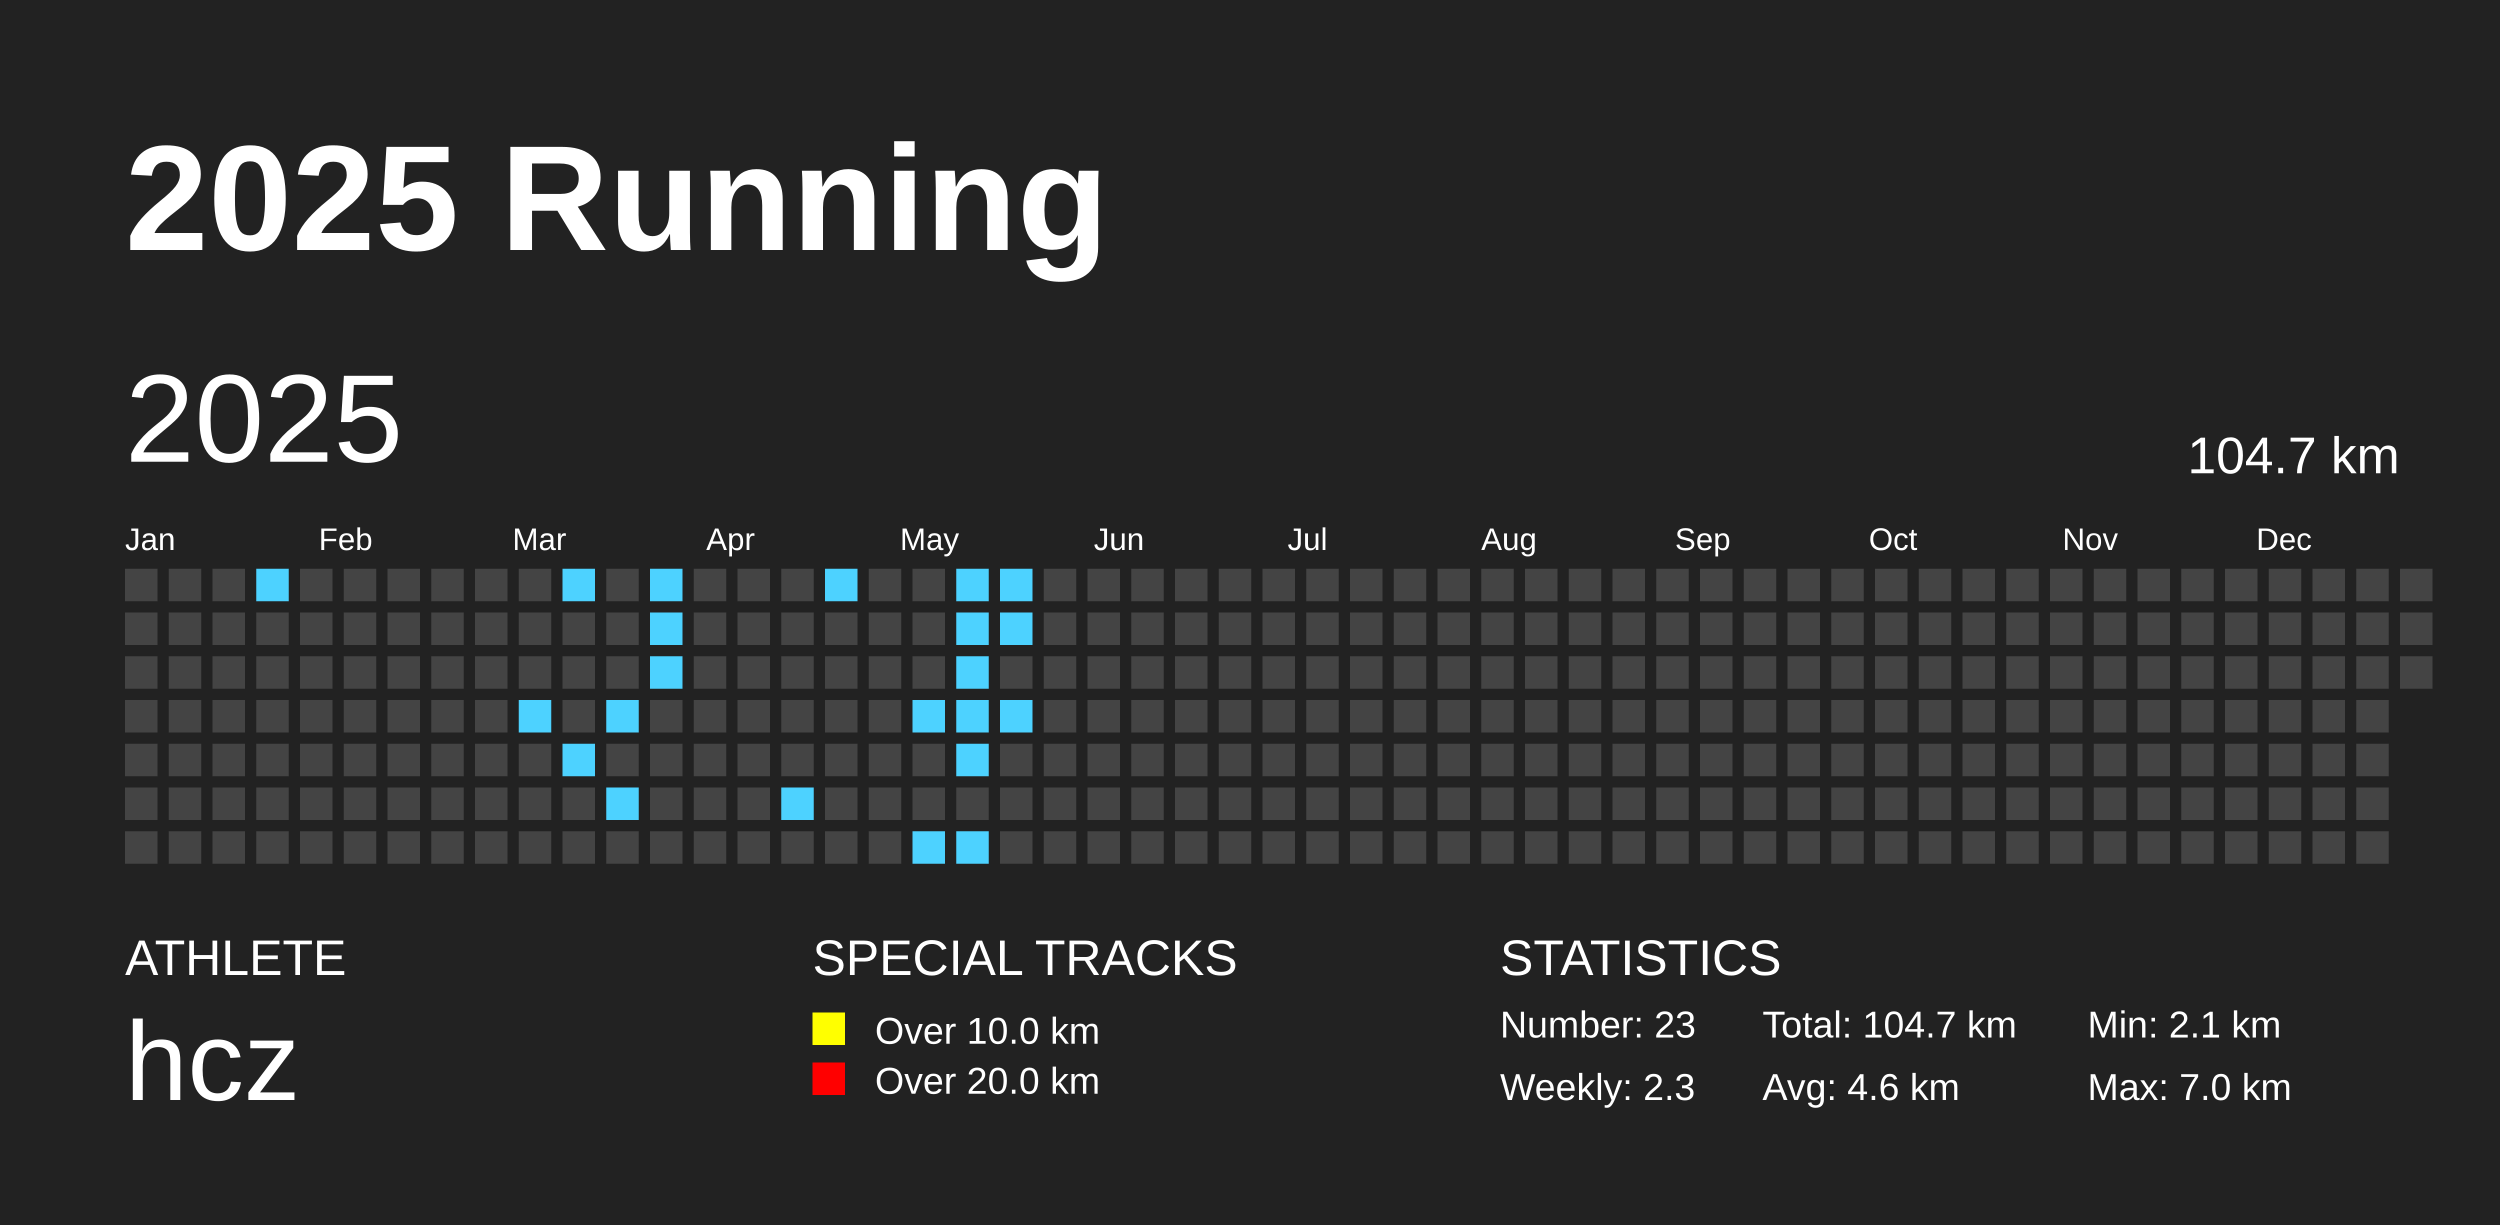
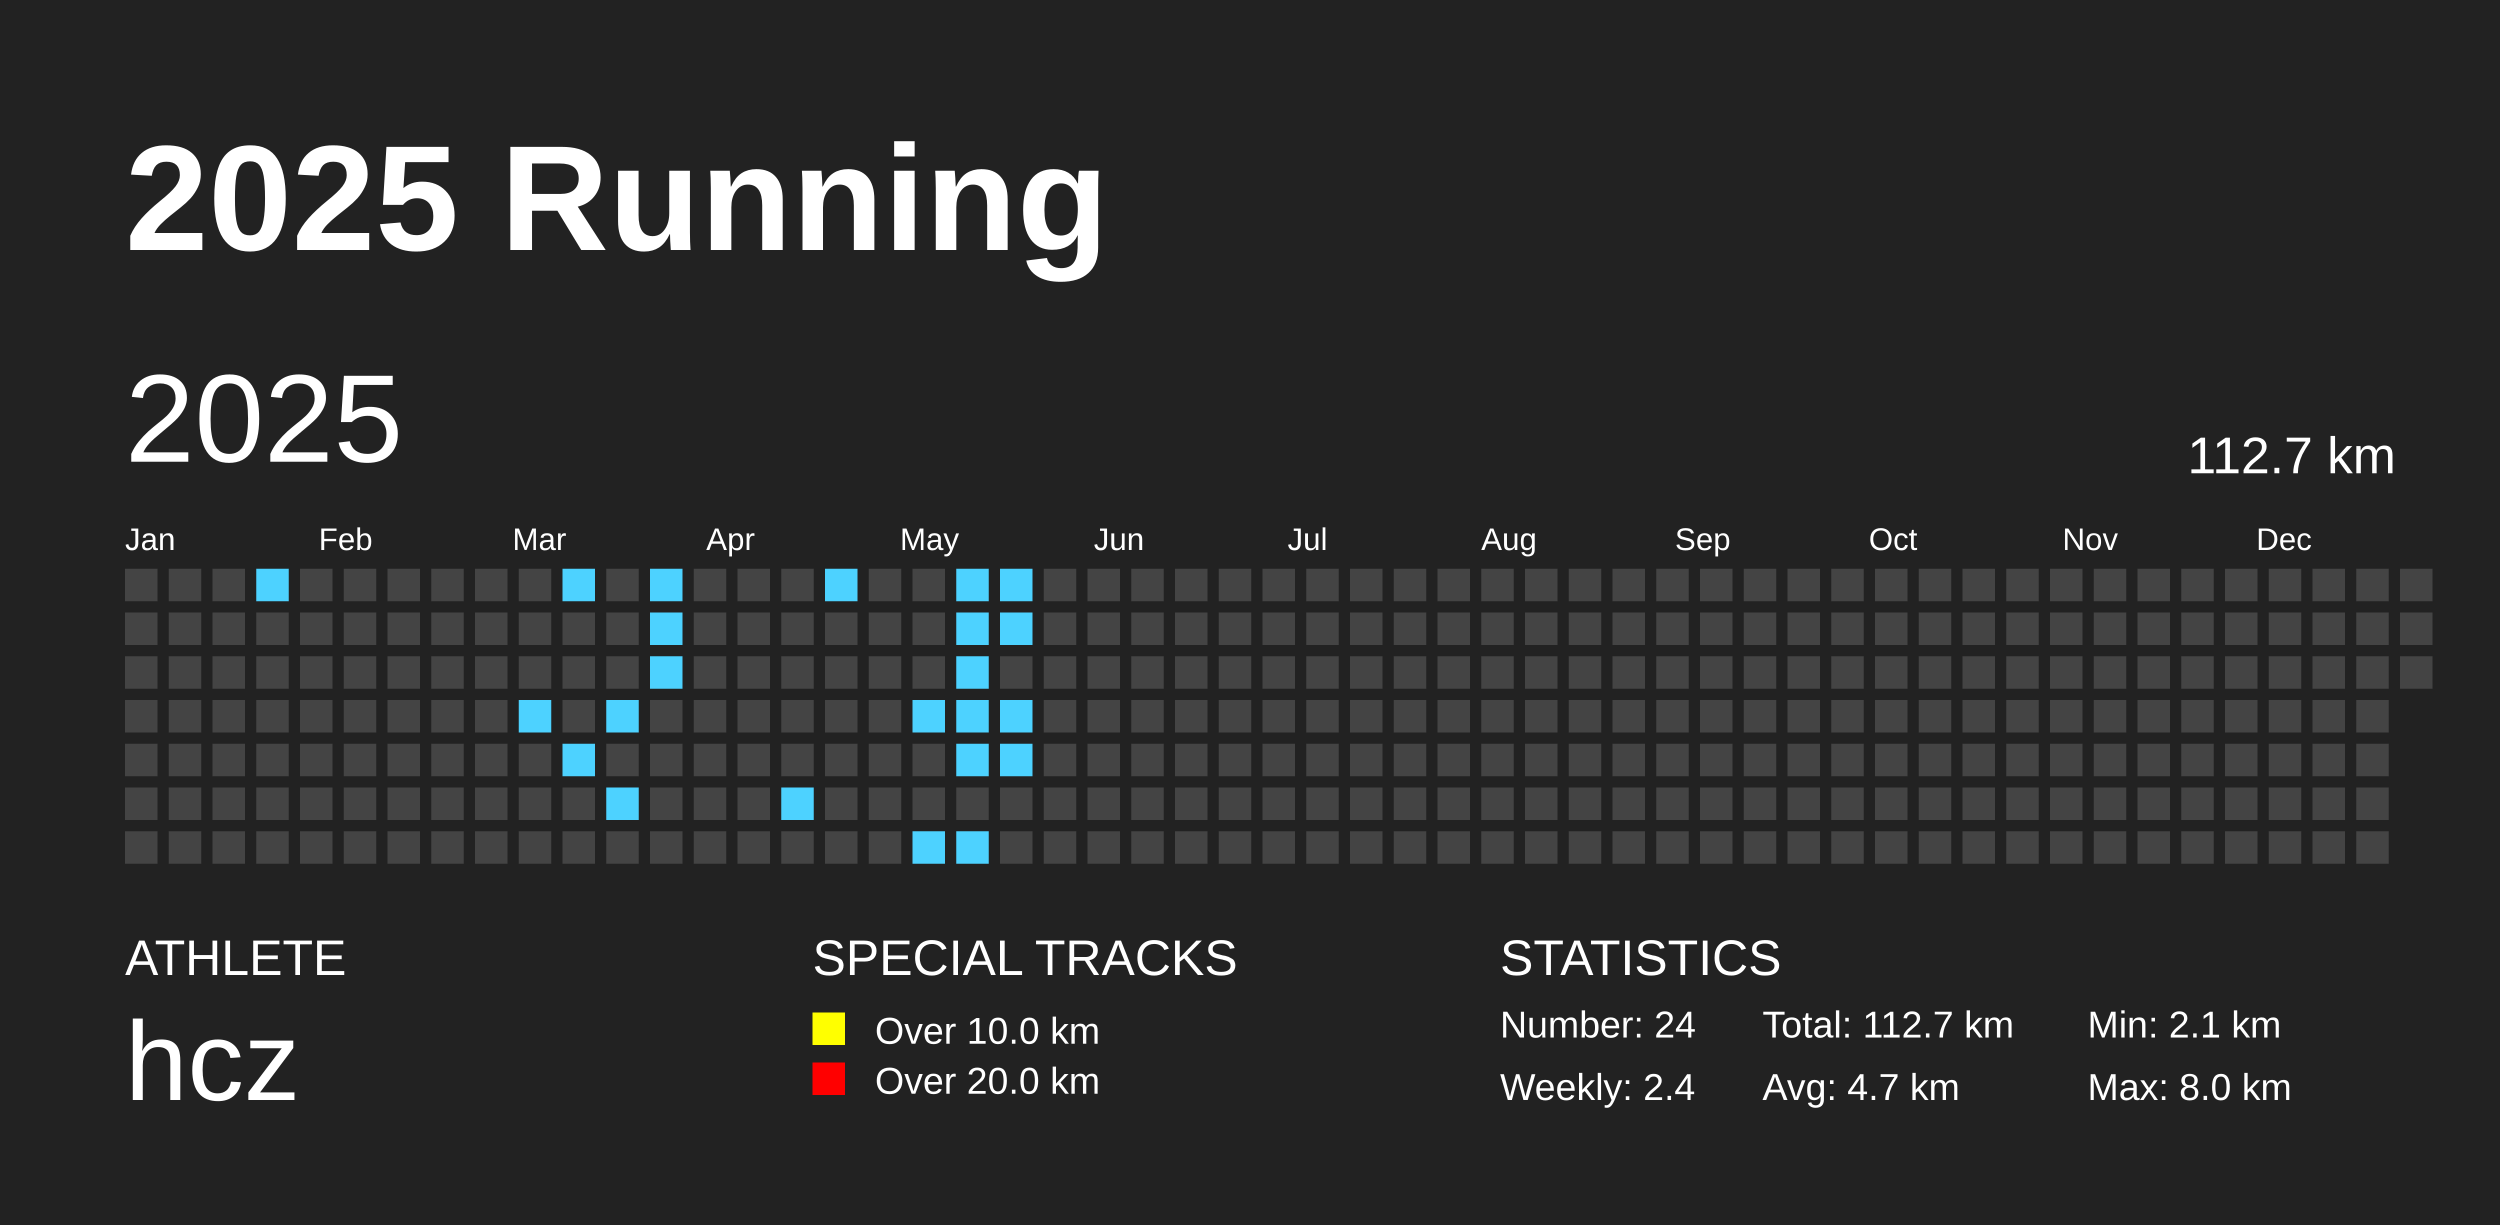
<svg xmlns="http://www.w3.org/2000/svg" baseProfile="full" height="98mm" version="1.1" viewBox="0,0,200,98" width="200mm">
  <defs />
  <rect fill="#222222" height="98" width="200" x="0" y="0" />
  <text fill="#FFFFFF" style="font-size:12px; font-family:Arial; font-weight:bold;" x="10" y="20">2025 Running</text>
  <text fill="#FFFFFF" style="font-size:4px; font-family:Arial" x="10" y="78">ATHLETE</text>
  <text fill="#FFFFFF" style="font-size:9px; font-family:Arial" x="10" y="88">hcz</text>
  <text fill="#FFFFFF" style="font-size:4px; font-family:Arial" x="65" y="78">SPECIAL TRACKS</text>
  <rect fill="yellow" height="2.6" width="2.6" x="65" y="81" />
  <text fill="#FFFFFF" style="font-size:3px; font-family:Arial" x="70" y="83.5">Over 10.0 km</text>
  <rect fill="red" height="2.6" width="2.6" x="65" y="85" />
  <text fill="#FFFFFF" style="font-size:3px; font-family:Arial" x="70" y="87.5">Over 20.0 km</text>
  <text fill="#FFFFFF" style="font-size:4px; font-family:Arial" x="120" y="78">STATISTICS</text>
-   <text fill="#FFFFFF" style="font-size:3px; font-family:Arial" x="120" y="83">Number: 23</text>
-   <text fill="#FFFFFF" style="font-size:3px; font-family:Arial" x="120" y="88">Weekly: 2.3</text>
-   <text fill="#FFFFFF" style="font-size:3px; font-family:Arial" x="141" y="83">Total: 104.7 km</text>
-   <text fill="#FFFFFF" style="font-size:3px; font-family:Arial" x="141" y="88">Avg: 4.6 km</text>
+   <text fill="#FFFFFF" style="font-size:3px; font-family:Arial" x="120" y="83">Number: 24</text>
+   <text fill="#FFFFFF" style="font-size:3px; font-family:Arial" x="120" y="88">Weekly: 2.4</text>
+   <text fill="#FFFFFF" style="font-size:3px; font-family:Arial" x="141" y="83">Total: 112.7 km</text>
+   <text fill="#FFFFFF" style="font-size:3px; font-family:Arial" x="141" y="88">Avg: 4.7 km</text>
  <text fill="#FFFFFF" style="font-size:3px; font-family:Arial" x="167" y="83">Min: 2.1 km</text>
-   <text fill="#FFFFFF" style="font-size:3px; font-family:Arial" x="167" y="88">Max: 7.0 km</text>
+   <text fill="#FFFFFF" style="font-size:3px; font-family:Arial" x="167" y="88">Max: 8.0 km</text>
  <text dominant-baseline="hanging" fill="#FFFFFF" style="font-size:10.0px; font-family:Arial;" x="10" y="30">2025</text>
-   <text dominant-baseline="hanging" fill="#FFFFFF" style="font-size:4.125px; font-family:Arial;" x="175" y="35">104.7 km</text>
+   <text dominant-baseline="hanging" fill="#FFFFFF" style="font-size:4.125px; font-family:Arial;" x="175" y="35">112.7 km</text>
  <text fill="#FFFFFF" style="font-size:2.5px; font-family:Arial" x="10.0" y="44">Jan</text>
  <text fill="#FFFFFF" style="font-size:2.5px; font-family:Arial" x="25.5" y="44">Feb</text>
  <text fill="#FFFFFF" style="font-size:2.5px; font-family:Arial" x="41.0" y="44">Mar</text>
  <text fill="#FFFFFF" style="font-size:2.5px; font-family:Arial" x="56.5" y="44">Apr</text>
  <text fill="#FFFFFF" style="font-size:2.5px; font-family:Arial" x="72.0" y="44">May</text>
  <text fill="#FFFFFF" style="font-size:2.5px; font-family:Arial" x="87.5" y="44">Jun</text>
  <text fill="#FFFFFF" style="font-size:2.5px; font-family:Arial" x="103.0" y="44">Jul</text>
  <text fill="#FFFFFF" style="font-size:2.5px; font-family:Arial" x="118.5" y="44">Aug</text>
  <text fill="#FFFFFF" style="font-size:2.5px; font-family:Arial" x="134.0" y="44">Sep</text>
  <text fill="#FFFFFF" style="font-size:2.5px; font-family:Arial" x="149.5" y="44">Oct</text>
  <text fill="#FFFFFF" style="font-size:2.5px; font-family:Arial" x="165.0" y="44">Nov</text>
  <text fill="#FFFFFF" style="font-size:2.5px; font-family:Arial" x="180.5" y="44">Dec</text>
  <rect fill="#444444" height="2.6" width="2.6" x="10.0" y="45.5" />
  <rect fill="#444444" height="2.6" width="2.6" x="10.0" y="49.0" />
  <rect fill="#444444" height="2.6" width="2.6" x="10.0" y="52.5" />
  <rect fill="#444444" height="2.6" width="2.6" x="10.0" y="56.0" />
  <rect fill="#444444" height="2.6" width="2.6" x="10.0" y="59.5" />
  <rect fill="#444444" height="2.6" width="2.6" x="10.0" y="63.0" />
  <rect fill="#444444" height="2.6" width="2.6" x="10.0" y="66.5" />
  <rect fill="#444444" height="2.6" width="2.6" x="13.5" y="45.5" />
  <rect fill="#444444" height="2.6" width="2.6" x="13.5" y="49.0" />
  <rect fill="#444444" height="2.6" width="2.6" x="13.5" y="52.5" />
  <rect fill="#444444" height="2.6" width="2.6" x="13.5" y="56.0" />
  <rect fill="#444444" height="2.6" width="2.6" x="13.5" y="59.5" />
  <rect fill="#444444" height="2.6" width="2.6" x="13.5" y="63.0" />
  <rect fill="#444444" height="2.6" width="2.6" x="13.5" y="66.5" />
  <rect fill="#444444" height="2.6" width="2.6" x="17.0" y="45.5" />
  <rect fill="#444444" height="2.6" width="2.6" x="17.0" y="49.0" />
  <rect fill="#444444" height="2.6" width="2.6" x="17.0" y="52.5" />
  <rect fill="#444444" height="2.6" width="2.6" x="17.0" y="56.0" />
  <rect fill="#444444" height="2.6" width="2.6" x="17.0" y="59.5" />
  <rect fill="#444444" height="2.6" width="2.6" x="17.0" y="63.0" />
  <rect fill="#444444" height="2.6" width="2.6" x="17.0" y="66.5" />
  <rect fill="#4DD2FF" height="2.6" width="2.6" x="20.5" y="45.5" />
  <rect fill="#444444" height="2.6" width="2.6" x="20.5" y="49.0" />
  <rect fill="#444444" height="2.6" width="2.6" x="20.5" y="52.5" />
  <rect fill="#444444" height="2.6" width="2.6" x="20.5" y="56.0" />
  <rect fill="#444444" height="2.6" width="2.6" x="20.5" y="59.5" />
  <rect fill="#444444" height="2.6" width="2.6" x="20.5" y="63.0" />
  <rect fill="#444444" height="2.6" width="2.6" x="20.5" y="66.5" />
  <rect fill="#444444" height="2.6" width="2.6" x="24.0" y="45.5" />
  <rect fill="#444444" height="2.6" width="2.6" x="24.0" y="49.0" />
  <rect fill="#444444" height="2.6" width="2.6" x="24.0" y="52.5" />
  <rect fill="#444444" height="2.6" width="2.6" x="24.0" y="56.0" />
  <rect fill="#444444" height="2.6" width="2.6" x="24.0" y="59.5" />
  <rect fill="#444444" height="2.6" width="2.6" x="24.0" y="63.0" />
  <rect fill="#444444" height="2.6" width="2.6" x="24.0" y="66.5" />
  <rect fill="#444444" height="2.6" width="2.6" x="27.5" y="45.5" />
  <rect fill="#444444" height="2.6" width="2.6" x="27.5" y="49.0" />
  <rect fill="#444444" height="2.6" width="2.6" x="27.5" y="52.5" />
  <rect fill="#444444" height="2.6" width="2.6" x="27.5" y="56.0" />
  <rect fill="#444444" height="2.6" width="2.6" x="27.5" y="59.5" />
  <rect fill="#444444" height="2.6" width="2.6" x="27.5" y="63.0" />
  <rect fill="#444444" height="2.6" width="2.6" x="27.5" y="66.5" />
  <rect fill="#444444" height="2.6" width="2.6" x="31.0" y="45.5" />
  <rect fill="#444444" height="2.6" width="2.6" x="31.0" y="49.0" />
  <rect fill="#444444" height="2.6" width="2.6" x="31.0" y="52.5" />
  <rect fill="#444444" height="2.6" width="2.6" x="31.0" y="56.0" />
  <rect fill="#444444" height="2.6" width="2.6" x="31.0" y="59.5" />
  <rect fill="#444444" height="2.6" width="2.6" x="31.0" y="63.0" />
  <rect fill="#444444" height="2.6" width="2.6" x="31.0" y="66.5" />
  <rect fill="#444444" height="2.6" width="2.6" x="34.5" y="45.5" />
  <rect fill="#444444" height="2.6" width="2.6" x="34.5" y="49.0" />
  <rect fill="#444444" height="2.6" width="2.6" x="34.5" y="52.5" />
  <rect fill="#444444" height="2.6" width="2.6" x="34.5" y="56.0" />
  <rect fill="#444444" height="2.6" width="2.6" x="34.5" y="59.5" />
  <rect fill="#444444" height="2.6" width="2.6" x="34.5" y="63.0" />
  <rect fill="#444444" height="2.6" width="2.6" x="34.5" y="66.5" />
  <rect fill="#444444" height="2.6" width="2.6" x="38.0" y="45.5" />
  <rect fill="#444444" height="2.6" width="2.6" x="38.0" y="49.0" />
  <rect fill="#444444" height="2.6" width="2.6" x="38.0" y="52.5" />
  <rect fill="#444444" height="2.6" width="2.6" x="38.0" y="56.0" />
  <rect fill="#444444" height="2.6" width="2.6" x="38.0" y="59.5" />
  <rect fill="#444444" height="2.6" width="2.6" x="38.0" y="63.0" />
  <rect fill="#444444" height="2.6" width="2.6" x="38.0" y="66.5" />
  <rect fill="#444444" height="2.6" width="2.6" x="41.5" y="45.5" />
  <rect fill="#444444" height="2.6" width="2.6" x="41.5" y="49.0" />
  <rect fill="#444444" height="2.6" width="2.6" x="41.5" y="52.5" />
  <rect fill="#4DD2FF" height="2.6" width="2.6" x="41.5" y="56.0" />
  <rect fill="#444444" height="2.6" width="2.6" x="41.5" y="59.5" />
  <rect fill="#444444" height="2.6" width="2.6" x="41.5" y="63.0" />
  <rect fill="#444444" height="2.6" width="2.6" x="41.5" y="66.5" />
  <rect fill="#4DD2FF" height="2.6" width="2.6" x="45.0" y="45.5" />
  <rect fill="#444444" height="2.6" width="2.6" x="45.0" y="49.0" />
  <rect fill="#444444" height="2.6" width="2.6" x="45.0" y="52.5" />
  <rect fill="#444444" height="2.6" width="2.6" x="45.0" y="56.0" />
  <rect fill="#4DD2FF" height="2.6" width="2.6" x="45.0" y="59.5" />
  <rect fill="#444444" height="2.6" width="2.6" x="45.0" y="63.0" />
  <rect fill="#444444" height="2.6" width="2.6" x="45.0" y="66.5" />
  <rect fill="#444444" height="2.6" width="2.6" x="48.5" y="45.5" />
  <rect fill="#444444" height="2.6" width="2.6" x="48.5" y="49.0" />
  <rect fill="#444444" height="2.6" width="2.6" x="48.5" y="52.5" />
  <rect fill="#4DD2FF" height="2.6" width="2.6" x="48.5" y="56.0" />
  <rect fill="#444444" height="2.6" width="2.6" x="48.5" y="59.5" />
  <rect fill="#4DD2FF" height="2.6" width="2.6" x="48.5" y="63.0" />
  <rect fill="#444444" height="2.6" width="2.6" x="48.5" y="66.5" />
  <rect fill="#4DD2FF" height="2.6" width="2.6" x="52.0" y="45.5" />
  <rect fill="#4DD2FF" height="2.6" width="2.6" x="52.0" y="49.0" />
  <rect fill="#4DD2FF" height="2.6" width="2.6" x="52.0" y="52.5" />
  <rect fill="#444444" height="2.6" width="2.6" x="52.0" y="56.0" />
  <rect fill="#444444" height="2.6" width="2.6" x="52.0" y="59.5" />
  <rect fill="#444444" height="2.6" width="2.6" x="52.0" y="63.0" />
  <rect fill="#444444" height="2.6" width="2.6" x="52.0" y="66.5" />
  <rect fill="#444444" height="2.6" width="2.6" x="55.5" y="45.5" />
  <rect fill="#444444" height="2.6" width="2.6" x="55.5" y="49.0" />
  <rect fill="#444444" height="2.6" width="2.6" x="55.5" y="52.5" />
  <rect fill="#444444" height="2.6" width="2.6" x="55.5" y="56.0" />
  <rect fill="#444444" height="2.6" width="2.6" x="55.5" y="59.5" />
  <rect fill="#444444" height="2.6" width="2.6" x="55.5" y="63.0" />
  <rect fill="#444444" height="2.6" width="2.6" x="55.5" y="66.5" />
  <rect fill="#444444" height="2.6" width="2.6" x="59.0" y="45.5" />
  <rect fill="#444444" height="2.6" width="2.6" x="59.0" y="49.0" />
  <rect fill="#444444" height="2.6" width="2.6" x="59.0" y="52.5" />
  <rect fill="#444444" height="2.6" width="2.6" x="59.0" y="56.0" />
  <rect fill="#444444" height="2.6" width="2.6" x="59.0" y="59.5" />
  <rect fill="#444444" height="2.6" width="2.6" x="59.0" y="63.0" />
  <rect fill="#444444" height="2.6" width="2.6" x="59.0" y="66.5" />
  <rect fill="#444444" height="2.6" width="2.6" x="62.5" y="45.5" />
  <rect fill="#444444" height="2.6" width="2.6" x="62.5" y="49.0" />
  <rect fill="#444444" height="2.6" width="2.6" x="62.5" y="52.5" />
  <rect fill="#444444" height="2.6" width="2.6" x="62.5" y="56.0" />
  <rect fill="#444444" height="2.6" width="2.6" x="62.5" y="59.5" />
  <rect fill="#4DD2FF" height="2.6" width="2.6" x="62.5" y="63.0" />
  <rect fill="#444444" height="2.6" width="2.6" x="62.5" y="66.5" />
  <rect fill="#4DD2FF" height="2.6" width="2.6" x="66.0" y="45.5" />
  <rect fill="#444444" height="2.6" width="2.6" x="66.0" y="49.0" />
  <rect fill="#444444" height="2.6" width="2.6" x="66.0" y="52.5" />
  <rect fill="#444444" height="2.6" width="2.6" x="66.0" y="56.0" />
  <rect fill="#444444" height="2.6" width="2.6" x="66.0" y="59.5" />
  <rect fill="#444444" height="2.6" width="2.6" x="66.0" y="63.0" />
  <rect fill="#444444" height="2.6" width="2.6" x="66.0" y="66.5" />
  <rect fill="#444444" height="2.6" width="2.6" x="69.5" y="45.5" />
  <rect fill="#444444" height="2.6" width="2.6" x="69.5" y="49.0" />
  <rect fill="#444444" height="2.6" width="2.6" x="69.5" y="52.5" />
  <rect fill="#444444" height="2.6" width="2.6" x="69.5" y="56.0" />
  <rect fill="#444444" height="2.6" width="2.6" x="69.5" y="59.5" />
  <rect fill="#444444" height="2.6" width="2.6" x="69.5" y="63.0" />
  <rect fill="#444444" height="2.6" width="2.6" x="69.5" y="66.5" />
  <rect fill="#444444" height="2.6" width="2.6" x="73.0" y="45.5" />
  <rect fill="#444444" height="2.6" width="2.6" x="73.0" y="49.0" />
  <rect fill="#444444" height="2.6" width="2.6" x="73.0" y="52.5" />
  <rect fill="#4DD2FF" height="2.6" width="2.6" x="73.0" y="56.0" />
  <rect fill="#444444" height="2.6" width="2.6" x="73.0" y="59.5" />
  <rect fill="#444444" height="2.6" width="2.6" x="73.0" y="63.0" />
  <rect fill="#4DD2FF" height="2.6" width="2.6" x="73.0" y="66.5" />
  <rect fill="#4DD2FF" height="2.6" width="2.6" x="76.5" y="45.5" />
  <rect fill="#4DD2FF" height="2.6" width="2.6" x="76.5" y="49.0" />
  <rect fill="#4DD2FF" height="2.6" width="2.6" x="76.5" y="52.5" />
  <rect fill="#4DD2FF" height="2.6" width="2.6" x="76.5" y="56.0" />
  <rect fill="#4DD2FF" height="2.6" width="2.6" x="76.5" y="59.5" />
  <rect fill="#444444" height="2.6" width="2.6" x="76.5" y="63.0" />
  <rect fill="#4DD2FF" height="2.6" width="2.6" x="76.5" y="66.5" />
  <rect fill="#4DD2FF" height="2.6" width="2.6" x="80.0" y="45.5" />
  <rect fill="#4DD2FF" height="2.6" width="2.6" x="80.0" y="49.0" />
  <rect fill="#444444" height="2.6" width="2.6" x="80.0" y="52.5" />
  <rect fill="#4DD2FF" height="2.6" width="2.6" x="80.0" y="56.0" />
-   <rect fill="#444444" height="2.6" width="2.6" x="80.0" y="59.5" />
+   <rect fill="#4DD2FF" height="2.6" width="2.6" x="80.0" y="59.5" />
  <rect fill="#444444" height="2.6" width="2.6" x="80.0" y="63.0" />
  <rect fill="#444444" height="2.6" width="2.6" x="80.0" y="66.5" />
  <rect fill="#444444" height="2.6" width="2.6" x="83.5" y="45.5" />
  <rect fill="#444444" height="2.6" width="2.6" x="83.5" y="49.0" />
  <rect fill="#444444" height="2.6" width="2.6" x="83.5" y="52.5" />
  <rect fill="#444444" height="2.6" width="2.6" x="83.5" y="56.0" />
  <rect fill="#444444" height="2.6" width="2.6" x="83.5" y="59.5" />
  <rect fill="#444444" height="2.6" width="2.6" x="83.5" y="63.0" />
  <rect fill="#444444" height="2.6" width="2.6" x="83.5" y="66.5" />
  <rect fill="#444444" height="2.6" width="2.6" x="87.0" y="45.5" />
  <rect fill="#444444" height="2.6" width="2.6" x="87.0" y="49.0" />
  <rect fill="#444444" height="2.6" width="2.6" x="87.0" y="52.5" />
  <rect fill="#444444" height="2.6" width="2.6" x="87.0" y="56.0" />
  <rect fill="#444444" height="2.6" width="2.6" x="87.0" y="59.5" />
  <rect fill="#444444" height="2.6" width="2.6" x="87.0" y="63.0" />
  <rect fill="#444444" height="2.6" width="2.6" x="87.0" y="66.5" />
  <rect fill="#444444" height="2.6" width="2.6" x="90.5" y="45.5" />
  <rect fill="#444444" height="2.6" width="2.6" x="90.5" y="49.0" />
  <rect fill="#444444" height="2.6" width="2.6" x="90.5" y="52.5" />
  <rect fill="#444444" height="2.6" width="2.6" x="90.5" y="56.0" />
  <rect fill="#444444" height="2.6" width="2.6" x="90.5" y="59.5" />
  <rect fill="#444444" height="2.6" width="2.6" x="90.5" y="63.0" />
  <rect fill="#444444" height="2.6" width="2.6" x="90.5" y="66.5" />
  <rect fill="#444444" height="2.6" width="2.6" x="94.0" y="45.5" />
  <rect fill="#444444" height="2.6" width="2.6" x="94.0" y="49.0" />
  <rect fill="#444444" height="2.6" width="2.6" x="94.0" y="52.5" />
  <rect fill="#444444" height="2.6" width="2.6" x="94.0" y="56.0" />
  <rect fill="#444444" height="2.6" width="2.6" x="94.0" y="59.5" />
  <rect fill="#444444" height="2.6" width="2.6" x="94.0" y="63.0" />
  <rect fill="#444444" height="2.6" width="2.6" x="94.0" y="66.5" />
  <rect fill="#444444" height="2.6" width="2.6" x="97.5" y="45.5" />
  <rect fill="#444444" height="2.6" width="2.6" x="97.5" y="49.0" />
  <rect fill="#444444" height="2.6" width="2.6" x="97.5" y="52.5" />
  <rect fill="#444444" height="2.6" width="2.6" x="97.5" y="56.0" />
  <rect fill="#444444" height="2.6" width="2.6" x="97.5" y="59.5" />
  <rect fill="#444444" height="2.6" width="2.6" x="97.5" y="63.0" />
  <rect fill="#444444" height="2.6" width="2.6" x="97.5" y="66.5" />
  <rect fill="#444444" height="2.6" width="2.6" x="101.0" y="45.5" />
  <rect fill="#444444" height="2.6" width="2.6" x="101.0" y="49.0" />
  <rect fill="#444444" height="2.6" width="2.6" x="101.0" y="52.5" />
  <rect fill="#444444" height="2.6" width="2.6" x="101.0" y="56.0" />
  <rect fill="#444444" height="2.6" width="2.6" x="101.0" y="59.5" />
  <rect fill="#444444" height="2.6" width="2.6" x="101.0" y="63.0" />
  <rect fill="#444444" height="2.6" width="2.6" x="101.0" y="66.5" />
  <rect fill="#444444" height="2.6" width="2.6" x="104.5" y="45.5" />
  <rect fill="#444444" height="2.6" width="2.6" x="104.5" y="49.0" />
  <rect fill="#444444" height="2.6" width="2.6" x="104.5" y="52.5" />
  <rect fill="#444444" height="2.6" width="2.6" x="104.5" y="56.0" />
  <rect fill="#444444" height="2.6" width="2.6" x="104.5" y="59.5" />
  <rect fill="#444444" height="2.6" width="2.6" x="104.5" y="63.0" />
  <rect fill="#444444" height="2.6" width="2.6" x="104.5" y="66.5" />
  <rect fill="#444444" height="2.6" width="2.6" x="108.0" y="45.5" />
  <rect fill="#444444" height="2.6" width="2.6" x="108.0" y="49.0" />
  <rect fill="#444444" height="2.6" width="2.6" x="108.0" y="52.5" />
  <rect fill="#444444" height="2.6" width="2.6" x="108.0" y="56.0" />
  <rect fill="#444444" height="2.6" width="2.6" x="108.0" y="59.5" />
  <rect fill="#444444" height="2.6" width="2.6" x="108.0" y="63.0" />
  <rect fill="#444444" height="2.6" width="2.6" x="108.0" y="66.5" />
  <rect fill="#444444" height="2.6" width="2.6" x="111.5" y="45.5" />
  <rect fill="#444444" height="2.6" width="2.6" x="111.5" y="49.0" />
  <rect fill="#444444" height="2.6" width="2.6" x="111.5" y="52.5" />
  <rect fill="#444444" height="2.6" width="2.6" x="111.5" y="56.0" />
  <rect fill="#444444" height="2.6" width="2.6" x="111.5" y="59.5" />
  <rect fill="#444444" height="2.6" width="2.6" x="111.5" y="63.0" />
  <rect fill="#444444" height="2.6" width="2.6" x="111.5" y="66.5" />
  <rect fill="#444444" height="2.6" width="2.6" x="115.0" y="45.5" />
  <rect fill="#444444" height="2.6" width="2.6" x="115.0" y="49.0" />
  <rect fill="#444444" height="2.6" width="2.6" x="115.0" y="52.5" />
  <rect fill="#444444" height="2.6" width="2.6" x="115.0" y="56.0" />
  <rect fill="#444444" height="2.6" width="2.6" x="115.0" y="59.5" />
  <rect fill="#444444" height="2.6" width="2.6" x="115.0" y="63.0" />
  <rect fill="#444444" height="2.6" width="2.6" x="115.0" y="66.5" />
  <rect fill="#444444" height="2.6" width="2.6" x="118.5" y="45.5" />
  <rect fill="#444444" height="2.6" width="2.6" x="118.5" y="49.0" />
  <rect fill="#444444" height="2.6" width="2.6" x="118.5" y="52.5" />
  <rect fill="#444444" height="2.6" width="2.6" x="118.5" y="56.0" />
  <rect fill="#444444" height="2.6" width="2.6" x="118.5" y="59.5" />
  <rect fill="#444444" height="2.6" width="2.6" x="118.5" y="63.0" />
  <rect fill="#444444" height="2.6" width="2.6" x="118.5" y="66.5" />
  <rect fill="#444444" height="2.6" width="2.6" x="122.0" y="45.5" />
  <rect fill="#444444" height="2.6" width="2.6" x="122.0" y="49.0" />
  <rect fill="#444444" height="2.6" width="2.6" x="122.0" y="52.5" />
  <rect fill="#444444" height="2.6" width="2.6" x="122.0" y="56.0" />
  <rect fill="#444444" height="2.6" width="2.6" x="122.0" y="59.5" />
  <rect fill="#444444" height="2.6" width="2.6" x="122.0" y="63.0" />
  <rect fill="#444444" height="2.6" width="2.6" x="122.0" y="66.5" />
  <rect fill="#444444" height="2.6" width="2.6" x="125.5" y="45.5" />
  <rect fill="#444444" height="2.6" width="2.6" x="125.5" y="49.0" />
  <rect fill="#444444" height="2.6" width="2.6" x="125.5" y="52.5" />
  <rect fill="#444444" height="2.6" width="2.6" x="125.5" y="56.0" />
  <rect fill="#444444" height="2.6" width="2.6" x="125.5" y="59.5" />
  <rect fill="#444444" height="2.6" width="2.6" x="125.5" y="63.0" />
  <rect fill="#444444" height="2.6" width="2.6" x="125.5" y="66.5" />
  <rect fill="#444444" height="2.6" width="2.6" x="129.0" y="45.5" />
  <rect fill="#444444" height="2.6" width="2.6" x="129.0" y="49.0" />
  <rect fill="#444444" height="2.6" width="2.6" x="129.0" y="52.5" />
  <rect fill="#444444" height="2.6" width="2.6" x="129.0" y="56.0" />
  <rect fill="#444444" height="2.6" width="2.6" x="129.0" y="59.5" />
  <rect fill="#444444" height="2.6" width="2.6" x="129.0" y="63.0" />
  <rect fill="#444444" height="2.6" width="2.6" x="129.0" y="66.5" />
  <rect fill="#444444" height="2.6" width="2.6" x="132.5" y="45.5" />
  <rect fill="#444444" height="2.6" width="2.6" x="132.5" y="49.0" />
  <rect fill="#444444" height="2.6" width="2.6" x="132.5" y="52.5" />
  <rect fill="#444444" height="2.6" width="2.6" x="132.5" y="56.0" />
  <rect fill="#444444" height="2.6" width="2.6" x="132.5" y="59.5" />
  <rect fill="#444444" height="2.6" width="2.6" x="132.5" y="63.0" />
  <rect fill="#444444" height="2.6" width="2.6" x="132.5" y="66.5" />
  <rect fill="#444444" height="2.6" width="2.6" x="136.0" y="45.5" />
  <rect fill="#444444" height="2.6" width="2.6" x="136.0" y="49.0" />
  <rect fill="#444444" height="2.6" width="2.6" x="136.0" y="52.5" />
  <rect fill="#444444" height="2.6" width="2.6" x="136.0" y="56.0" />
  <rect fill="#444444" height="2.6" width="2.6" x="136.0" y="59.5" />
  <rect fill="#444444" height="2.6" width="2.6" x="136.0" y="63.0" />
  <rect fill="#444444" height="2.6" width="2.6" x="136.0" y="66.5" />
  <rect fill="#444444" height="2.6" width="2.6" x="139.5" y="45.5" />
  <rect fill="#444444" height="2.6" width="2.6" x="139.5" y="49.0" />
  <rect fill="#444444" height="2.6" width="2.6" x="139.5" y="52.5" />
  <rect fill="#444444" height="2.6" width="2.6" x="139.5" y="56.0" />
  <rect fill="#444444" height="2.6" width="2.6" x="139.5" y="59.5" />
  <rect fill="#444444" height="2.6" width="2.6" x="139.5" y="63.0" />
  <rect fill="#444444" height="2.6" width="2.6" x="139.5" y="66.5" />
  <rect fill="#444444" height="2.6" width="2.6" x="143.0" y="45.5" />
  <rect fill="#444444" height="2.6" width="2.6" x="143.0" y="49.0" />
  <rect fill="#444444" height="2.6" width="2.6" x="143.0" y="52.5" />
  <rect fill="#444444" height="2.6" width="2.6" x="143.0" y="56.0" />
  <rect fill="#444444" height="2.6" width="2.6" x="143.0" y="59.5" />
  <rect fill="#444444" height="2.6" width="2.6" x="143.0" y="63.0" />
  <rect fill="#444444" height="2.6" width="2.6" x="143.0" y="66.5" />
  <rect fill="#444444" height="2.6" width="2.6" x="146.5" y="45.5" />
  <rect fill="#444444" height="2.6" width="2.6" x="146.5" y="49.0" />
  <rect fill="#444444" height="2.6" width="2.6" x="146.5" y="52.5" />
  <rect fill="#444444" height="2.6" width="2.6" x="146.5" y="56.0" />
  <rect fill="#444444" height="2.6" width="2.6" x="146.5" y="59.5" />
  <rect fill="#444444" height="2.6" width="2.6" x="146.5" y="63.0" />
  <rect fill="#444444" height="2.6" width="2.6" x="146.5" y="66.5" />
  <rect fill="#444444" height="2.6" width="2.6" x="150.0" y="45.5" />
  <rect fill="#444444" height="2.6" width="2.6" x="150.0" y="49.0" />
  <rect fill="#444444" height="2.6" width="2.6" x="150.0" y="52.5" />
  <rect fill="#444444" height="2.6" width="2.6" x="150.0" y="56.0" />
  <rect fill="#444444" height="2.6" width="2.6" x="150.0" y="59.5" />
  <rect fill="#444444" height="2.6" width="2.6" x="150.0" y="63.0" />
  <rect fill="#444444" height="2.6" width="2.6" x="150.0" y="66.5" />
  <rect fill="#444444" height="2.6" width="2.6" x="153.5" y="45.5" />
  <rect fill="#444444" height="2.6" width="2.6" x="153.5" y="49.0" />
  <rect fill="#444444" height="2.6" width="2.6" x="153.5" y="52.5" />
  <rect fill="#444444" height="2.6" width="2.6" x="153.5" y="56.0" />
  <rect fill="#444444" height="2.6" width="2.6" x="153.5" y="59.5" />
  <rect fill="#444444" height="2.6" width="2.6" x="153.5" y="63.0" />
  <rect fill="#444444" height="2.6" width="2.6" x="153.5" y="66.5" />
  <rect fill="#444444" height="2.6" width="2.6" x="157.0" y="45.5" />
  <rect fill="#444444" height="2.6" width="2.6" x="157.0" y="49.0" />
  <rect fill="#444444" height="2.6" width="2.6" x="157.0" y="52.5" />
  <rect fill="#444444" height="2.6" width="2.6" x="157.0" y="56.0" />
  <rect fill="#444444" height="2.6" width="2.6" x="157.0" y="59.5" />
  <rect fill="#444444" height="2.6" width="2.6" x="157.0" y="63.0" />
  <rect fill="#444444" height="2.6" width="2.6" x="157.0" y="66.5" />
  <rect fill="#444444" height="2.6" width="2.6" x="160.5" y="45.5" />
  <rect fill="#444444" height="2.6" width="2.6" x="160.5" y="49.0" />
  <rect fill="#444444" height="2.6" width="2.6" x="160.5" y="52.5" />
  <rect fill="#444444" height="2.6" width="2.6" x="160.5" y="56.0" />
  <rect fill="#444444" height="2.6" width="2.6" x="160.5" y="59.5" />
  <rect fill="#444444" height="2.6" width="2.6" x="160.5" y="63.0" />
  <rect fill="#444444" height="2.6" width="2.6" x="160.5" y="66.5" />
  <rect fill="#444444" height="2.6" width="2.6" x="164.0" y="45.5" />
  <rect fill="#444444" height="2.6" width="2.6" x="164.0" y="49.0" />
  <rect fill="#444444" height="2.6" width="2.6" x="164.0" y="52.5" />
  <rect fill="#444444" height="2.6" width="2.6" x="164.0" y="56.0" />
  <rect fill="#444444" height="2.6" width="2.6" x="164.0" y="59.5" />
  <rect fill="#444444" height="2.6" width="2.6" x="164.0" y="63.0" />
  <rect fill="#444444" height="2.6" width="2.6" x="164.0" y="66.5" />
  <rect fill="#444444" height="2.6" width="2.6" x="167.5" y="45.5" />
  <rect fill="#444444" height="2.6" width="2.6" x="167.5" y="49.0" />
  <rect fill="#444444" height="2.6" width="2.6" x="167.5" y="52.5" />
  <rect fill="#444444" height="2.6" width="2.6" x="167.5" y="56.0" />
  <rect fill="#444444" height="2.6" width="2.6" x="167.5" y="59.5" />
  <rect fill="#444444" height="2.6" width="2.6" x="167.5" y="63.0" />
  <rect fill="#444444" height="2.6" width="2.6" x="167.5" y="66.5" />
  <rect fill="#444444" height="2.6" width="2.6" x="171.0" y="45.5" />
  <rect fill="#444444" height="2.6" width="2.6" x="171.0" y="49.0" />
  <rect fill="#444444" height="2.6" width="2.6" x="171.0" y="52.5" />
  <rect fill="#444444" height="2.6" width="2.6" x="171.0" y="56.0" />
  <rect fill="#444444" height="2.6" width="2.6" x="171.0" y="59.5" />
  <rect fill="#444444" height="2.6" width="2.6" x="171.0" y="63.0" />
  <rect fill="#444444" height="2.6" width="2.6" x="171.0" y="66.5" />
  <rect fill="#444444" height="2.6" width="2.6" x="174.5" y="45.5" />
  <rect fill="#444444" height="2.6" width="2.6" x="174.5" y="49.0" />
  <rect fill="#444444" height="2.6" width="2.6" x="174.5" y="52.5" />
  <rect fill="#444444" height="2.6" width="2.6" x="174.5" y="56.0" />
  <rect fill="#444444" height="2.6" width="2.6" x="174.5" y="59.5" />
  <rect fill="#444444" height="2.6" width="2.6" x="174.5" y="63.0" />
  <rect fill="#444444" height="2.6" width="2.6" x="174.5" y="66.5" />
  <rect fill="#444444" height="2.6" width="2.6" x="178.0" y="45.5" />
  <rect fill="#444444" height="2.6" width="2.6" x="178.0" y="49.0" />
  <rect fill="#444444" height="2.6" width="2.6" x="178.0" y="52.5" />
  <rect fill="#444444" height="2.6" width="2.6" x="178.0" y="56.0" />
  <rect fill="#444444" height="2.6" width="2.6" x="178.0" y="59.5" />
  <rect fill="#444444" height="2.6" width="2.6" x="178.0" y="63.0" />
  <rect fill="#444444" height="2.6" width="2.6" x="178.0" y="66.5" />
  <rect fill="#444444" height="2.6" width="2.6" x="181.5" y="45.5" />
  <rect fill="#444444" height="2.6" width="2.6" x="181.5" y="49.0" />
  <rect fill="#444444" height="2.6" width="2.6" x="181.5" y="52.5" />
  <rect fill="#444444" height="2.6" width="2.6" x="181.5" y="56.0" />
  <rect fill="#444444" height="2.6" width="2.6" x="181.5" y="59.5" />
  <rect fill="#444444" height="2.6" width="2.6" x="181.5" y="63.0" />
  <rect fill="#444444" height="2.6" width="2.6" x="181.5" y="66.5" />
  <rect fill="#444444" height="2.6" width="2.6" x="185.0" y="45.5" />
  <rect fill="#444444" height="2.6" width="2.6" x="185.0" y="49.0" />
  <rect fill="#444444" height="2.6" width="2.6" x="185.0" y="52.5" />
  <rect fill="#444444" height="2.6" width="2.6" x="185.0" y="56.0" />
  <rect fill="#444444" height="2.6" width="2.6" x="185.0" y="59.5" />
  <rect fill="#444444" height="2.6" width="2.6" x="185.0" y="63.0" />
  <rect fill="#444444" height="2.6" width="2.6" x="185.0" y="66.5" />
  <rect fill="#444444" height="2.6" width="2.6" x="188.5" y="45.5" />
  <rect fill="#444444" height="2.6" width="2.6" x="188.5" y="49.0" />
  <rect fill="#444444" height="2.6" width="2.6" x="188.5" y="52.5" />
  <rect fill="#444444" height="2.6" width="2.6" x="188.5" y="56.0" />
  <rect fill="#444444" height="2.6" width="2.6" x="188.5" y="59.5" />
  <rect fill="#444444" height="2.6" width="2.6" x="188.5" y="63.0" />
  <rect fill="#444444" height="2.6" width="2.6" x="188.5" y="66.5" />
  <rect fill="#444444" height="2.6" width="2.6" x="192.0" y="45.5" />
  <rect fill="#444444" height="2.6" width="2.6" x="192.0" y="49.0" />
  <rect fill="#444444" height="2.6" width="2.6" x="192.0" y="52.5" />
</svg>
